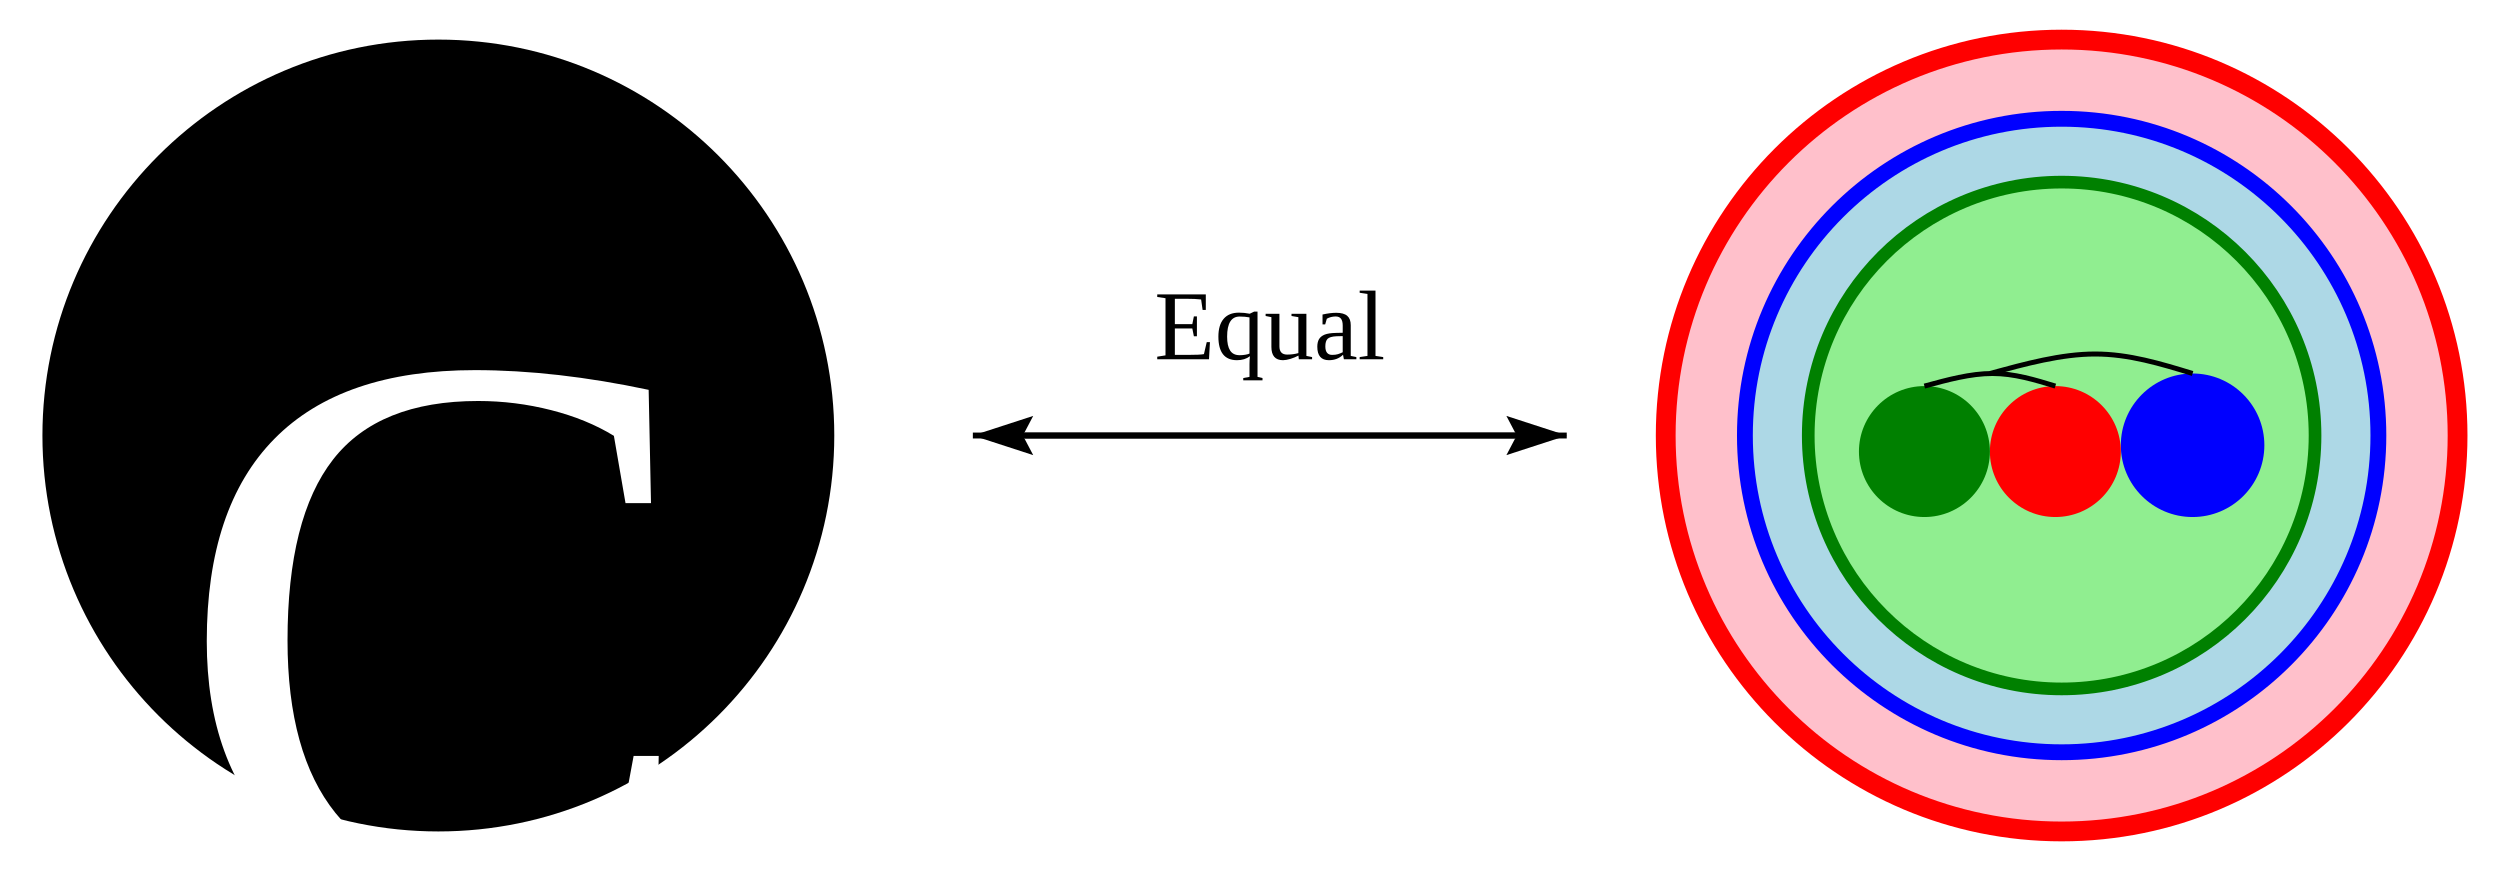
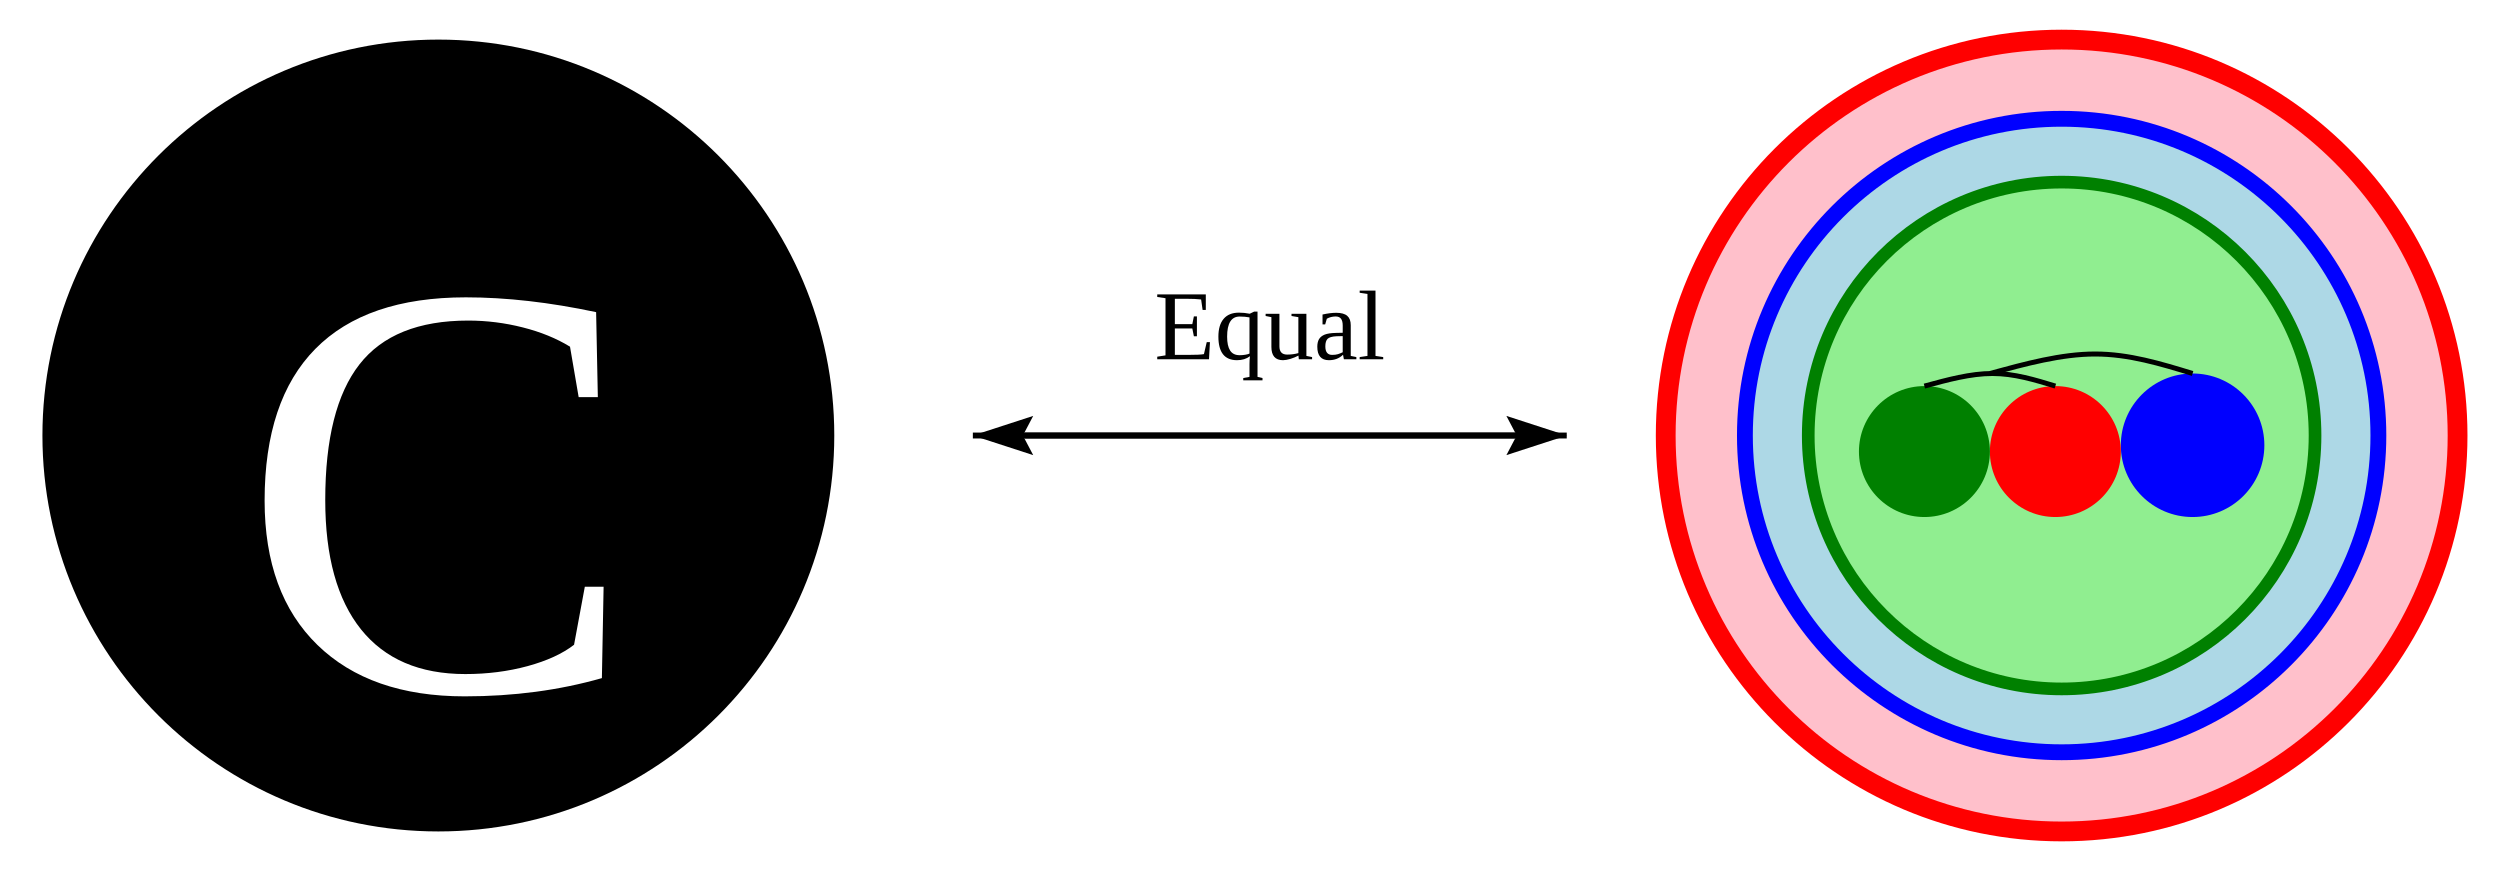
<svg xmlns="http://www.w3.org/2000/svg" height="174.603" stroke-opacity="1" viewBox="0 0 500 175" font-size="1" width="500" stroke="rgb(0,0,0)" version="1.1">
  <defs />
  <g stroke-linejoin="miter" stroke-opacity="1.0" fill-opacity="1.0" font-size="19.841px" stroke="rgb(0,0,0)" stroke-width="1.182" fill="rgb(0,0,0)" stroke-linecap="butt" stroke-miterlimit="10.0">
    <text dominant-baseline="middle" transform="matrix(1,0,0,1,253.9683,67.4603)" stroke="none" text-anchor="middle">Equal</text>
  </g>
  <g stroke-linejoin="miter" stroke-opacity="1.0" fill-opacity="0.0" stroke="rgb(0,0,0)" stroke-width="1.182" fill="rgb(0,0,0)" stroke-linecap="butt" stroke-miterlimit="10.0">
    <path d="M 194.444,87.302 h 108.706 " />
  </g>
  <g stroke-linejoin="miter" stroke-opacity="1.0" fill-opacity="1.0" stroke="rgb(0,0,0)" stroke-width="0.0" fill="rgb(0,0,0)" stroke-linecap="butt" stroke-miterlimit="10.0" />
  <g stroke-linejoin="miter" stroke-opacity="1.0" fill-opacity="1.0" stroke="rgb(0,0,0)" stroke-width="0.0" fill="rgb(0,0,0)" stroke-linecap="butt" stroke-miterlimit="10.0" />
  <g stroke-linejoin="miter" stroke-opacity="1.0" fill-opacity="1.0" stroke="rgb(0,0,0)" stroke-width="0.0" fill="rgb(0,0,0)" stroke-linecap="butt" stroke-miterlimit="10.0">
    <path d="M 313.492,87.302 l -12.097,-3.931 l 2.066,3.931 l -2.066,3.931 Z" />
  </g>
  <g stroke-linejoin="miter" stroke-opacity="1.0" fill-opacity="1.0" stroke="rgb(0,0,0)" stroke-width="0.0" fill="rgb(0,0,0)" stroke-linecap="butt" stroke-miterlimit="10.0">
    <path d="M 303.461,87.302 h -0.311 v -0.591 l 0.311,0.591 h -0.311 v 0.591 Z" />
  </g>
  <g stroke-linejoin="miter" stroke-opacity="1.0" fill-opacity="0.0" stroke="rgb(0,0,0)" stroke-width="1.182" fill="rgb(0,0,0)" stroke-linecap="butt" stroke-miterlimit="10.0">
    <path d="M 313.492,87.302 l -108.706,-0 " />
  </g>
  <g stroke-linejoin="miter" stroke-opacity="1.0" fill-opacity="1.0" stroke="rgb(0,0,0)" stroke-width="0.0" fill="rgb(0,0,0)" stroke-linecap="butt" stroke-miterlimit="10.0" />
  <g stroke-linejoin="miter" stroke-opacity="1.0" fill-opacity="1.0" stroke="rgb(0,0,0)" stroke-width="0.0" fill="rgb(0,0,0)" stroke-linecap="butt" stroke-miterlimit="10.0" />
  <g stroke-linejoin="miter" stroke-opacity="1.0" fill-opacity="1.0" stroke="rgb(0,0,0)" stroke-width="0.0" fill="rgb(0,0,0)" stroke-linecap="butt" stroke-miterlimit="10.0">
    <path d="M 194.444,87.302 l 12.097,3.931 l -2.066,-3.931 l 2.066,-3.931 Z" />
  </g>
  <g stroke-linejoin="miter" stroke-opacity="1.0" fill-opacity="1.0" stroke="rgb(0,0,0)" stroke-width="0.0" fill="rgb(0,0,0)" stroke-linecap="butt" stroke-miterlimit="10.0">
    <path d="M 204.475,87.302 l 0.311,0 l -0,0.591 l -0.311,-0.591 l 0.311,0 l 0,-0.591 Z" />
  </g>
  <g stroke-linejoin="miter" stroke-opacity="1.0" fill-opacity="1.0" stroke="rgb(255,0,0)" stroke-width="3.968" fill="rgb(255,192,203)" stroke-linecap="butt" stroke-miterlimit="10.0">
    <path d="M 492.063,87.302 c 0,-43.832 -35.533,-79.365 -79.365 -79.365c -43.832,-0 -79.365,35.533 -79.365 79.365c -0,43.832 35.533,79.365 79.365 79.365c 43.832,0 79.365,-35.533 79.365 -79.365Z" />
  </g>
  <g stroke-linejoin="miter" stroke-opacity="1.0" fill-opacity="1.0" stroke="rgb(0,0,255)" stroke-width="3.175" fill="rgb(173,216,230)" stroke-linecap="butt" stroke-miterlimit="10.0">
    <path d="M 476.19,87.302 c 0,-35.066 -28.426,-63.492 -63.492 -63.492c -35.066,-0 -63.492,28.426 -63.492 63.492c -0,35.066 28.426,63.492 63.492 63.492c 35.066,0 63.492,-28.426 63.492 -63.492Z" />
  </g>
  <g stroke-linejoin="miter" stroke-opacity="1.0" fill-opacity="1.0" stroke="rgb(0,128,0)" stroke-width="2.54" fill="rgb(144,238,144)" stroke-linecap="butt" stroke-miterlimit="10.0">
    <path d="M 463.492,87.302 c 0,-28.053 -22.741,-50.794 -50.794 -50.794c -28.053,-0 -50.794,22.741 -50.794 50.794c -0,28.053 22.741,50.794 50.794 50.794c 28.053,0 50.794,-22.741 50.794 -50.794Z" />
  </g>
  <g stroke-linejoin="miter" stroke-opacity="1.0" fill-opacity="1.0" stroke="rgb(0,0,0)" stroke-width="0.0" fill="rgb(0,0,255)" stroke-linecap="butt" stroke-miterlimit="10.0">
    <path d="M 453.333,89.255 c 0,-7.945 -6.441,-14.386 -14.386 -14.386c -7.945,-0 -14.386,6.441 -14.386 14.386c -0,7.945 6.441,14.386 14.386 14.386c 7.945,0 14.386,-6.441 14.386 -14.386Z" />
  </g>
  <g stroke-linejoin="miter" stroke-opacity="1.0" fill-opacity="1.0" stroke="rgb(0,0,0)" stroke-width="0.0" fill="rgb(255,0,0)" stroke-linecap="butt" stroke-miterlimit="10.0">
    <path d="M 424.561,90.517 c 0,-7.248 -5.876,-13.124 -13.124 -13.124c -7.248,-0 -13.124,5.876 -13.124 13.124c -0,7.248 5.876,13.124 13.124 13.124c 7.248,0 13.124,-5.876 13.124 -13.124Z" />
  </g>
  <g stroke-linejoin="miter" stroke-opacity="1.0" fill-opacity="1.0" stroke="rgb(0,0,0)" stroke-width="0.0" fill="rgb(0,128,0)" stroke-linecap="butt" stroke-miterlimit="10.0">
    <path d="M 398.312,90.517 c 0,-7.248 -5.876,-13.124 -13.124 -13.124c -7.248,-0 -13.124,5.876 -13.124 13.124c -0,7.248 5.876,13.124 13.124 13.124c 7.248,0 13.124,-5.876 13.124 -13.124Z" />
  </g>
  <g stroke-linejoin="miter" stroke-opacity="1.0" fill-opacity="0.0" stroke="rgb(0,0,0)" stroke-width="1.0" fill="rgb(0,0,0)" stroke-linecap="butt" stroke-miterlimit="10.0">
    <path d="M 385.188,77.393 c 4.627,-1.262 9.254,-2.524 13.629 -2.524c 4.375,0 8.497,1.262 12.62 2.524" />
  </g>
  <g stroke-linejoin="miter" stroke-opacity="1.0" fill-opacity="1.0" stroke="rgb(0,0,0)" stroke-width="0.0" fill="rgb(0,0,0)" stroke-linecap="butt" stroke-miterlimit="10.0" />
  <g stroke-linejoin="miter" stroke-opacity="1.0" fill-opacity="1.0" stroke="rgb(0,0,0)" stroke-width="0.0" fill="rgb(0,0,0)" stroke-linecap="butt" stroke-miterlimit="10.0" />
  <g stroke-linejoin="miter" stroke-opacity="1.0" fill-opacity="1.0" stroke="rgb(0,0,0)" stroke-width="0.0" fill="rgb(0,0,0)" stroke-linecap="butt" stroke-miterlimit="10.0" />
  <g stroke-linejoin="miter" stroke-opacity="1.0" fill-opacity="1.0" stroke="rgb(0,0,0)" stroke-width="0.0" fill="rgb(0,0,0)" stroke-linecap="butt" stroke-miterlimit="10.0" />
  <g stroke-linejoin="miter" stroke-opacity="1.0" fill-opacity="0.0" stroke="rgb(0,0,0)" stroke-width="1.0" fill="rgb(0,0,0)" stroke-linecap="butt" stroke-miterlimit="10.0">
    <path d="M 398.312,74.869 c 7.163,-1.954 14.326,-3.907 21.099 -3.907c 6.772,-0 13.154,1.954 19.536 3.907" />
  </g>
  <g stroke-linejoin="miter" stroke-opacity="1.0" fill-opacity="1.0" stroke="rgb(0,0,0)" stroke-width="0.0" fill="rgb(0,0,0)" stroke-linecap="butt" stroke-miterlimit="10.0" />
  <g stroke-linejoin="miter" stroke-opacity="1.0" fill-opacity="1.0" stroke="rgb(0,0,0)" stroke-width="0.0" fill="rgb(0,0,0)" stroke-linecap="butt" stroke-miterlimit="10.0" />
  <g stroke-linejoin="miter" stroke-opacity="1.0" fill-opacity="1.0" stroke="rgb(0,0,0)" stroke-width="0.0" fill="rgb(0,0,0)" stroke-linecap="butt" stroke-miterlimit="10.0" />
  <g stroke-linejoin="miter" stroke-opacity="1.0" fill-opacity="1.0" stroke="rgb(0,0,0)" stroke-width="0.0" fill="rgb(0,0,0)" stroke-linecap="butt" stroke-miterlimit="10.0" />
  <g stroke-linejoin="miter" stroke-opacity="1.0" fill-opacity="1.0" stroke="rgb(0,0,0)" stroke-width="0.0" fill="rgb(0,0,0)" stroke-linecap="butt" stroke-miterlimit="10.0">
    <path d="M 166.667,87.302 c 0,-43.832 -35.533,-79.365 -79.365 -79.365c -43.832,-0 -79.365,35.533 -79.365 79.365c -0,43.832 35.533,79.365 79.365 79.365c 43.832,0 79.365,-35.533 79.365 -79.365Z" />
  </g>
-   <g stroke-linejoin="miter" stroke-opacity="1.0" fill-opacity="1.0" font-size="158.73px" stroke="rgb(0,0,0)" stroke-width="1.182" fill="rgb(255,255,255)" stroke-linecap="butt" stroke-miterlimit="10.0">
-     <text dominant-baseline="middle" transform="matrix(1,0,0,1,87.3016,142.8571)" stroke="none" text-anchor="middle">C</text>
+   <g stroke-linejoin="miter" stroke-opacity="1.0" fill-opacity="1.0" font-size="119.048px" stroke="rgb(0,0,0)" stroke-width="1.182" fill="rgb(255,255,255)" stroke-linecap="butt" stroke-miterlimit="10.0">
+     <text dominant-baseline="middle" transform="matrix(1,0,0,1,87.3016,111.1111)" stroke="none" text-anchor="middle">C</text>
  </g>
</svg>
